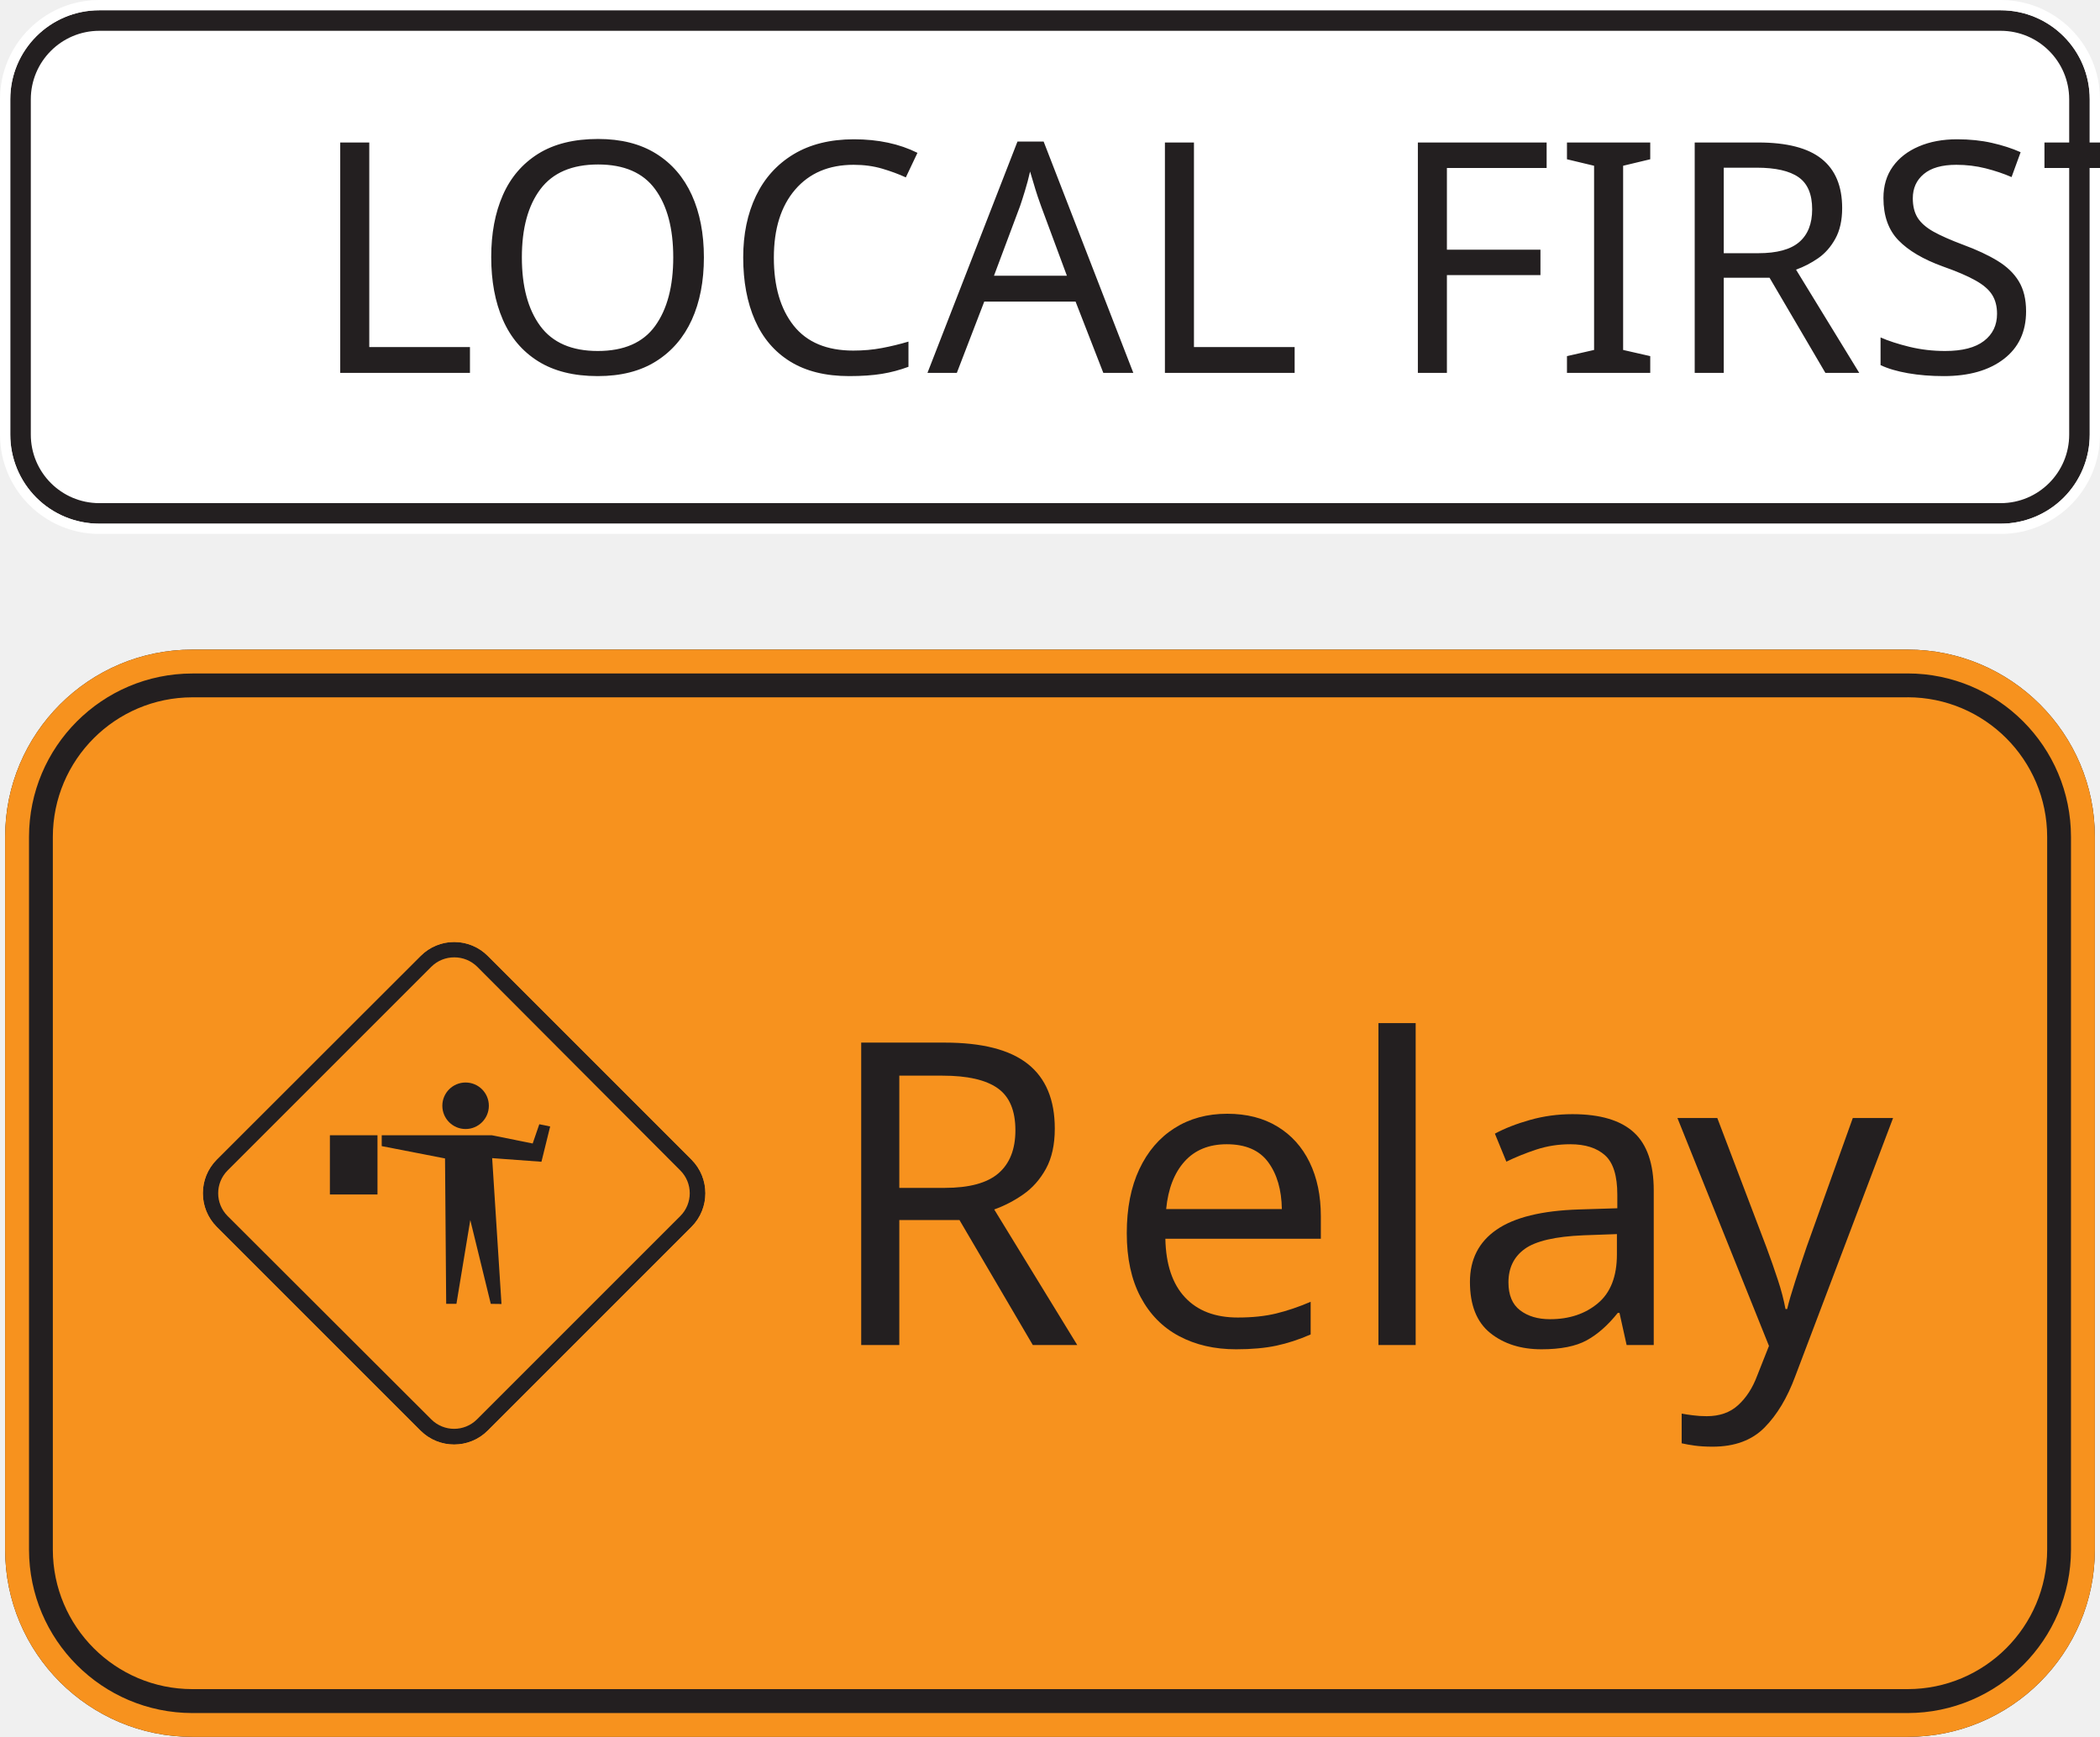
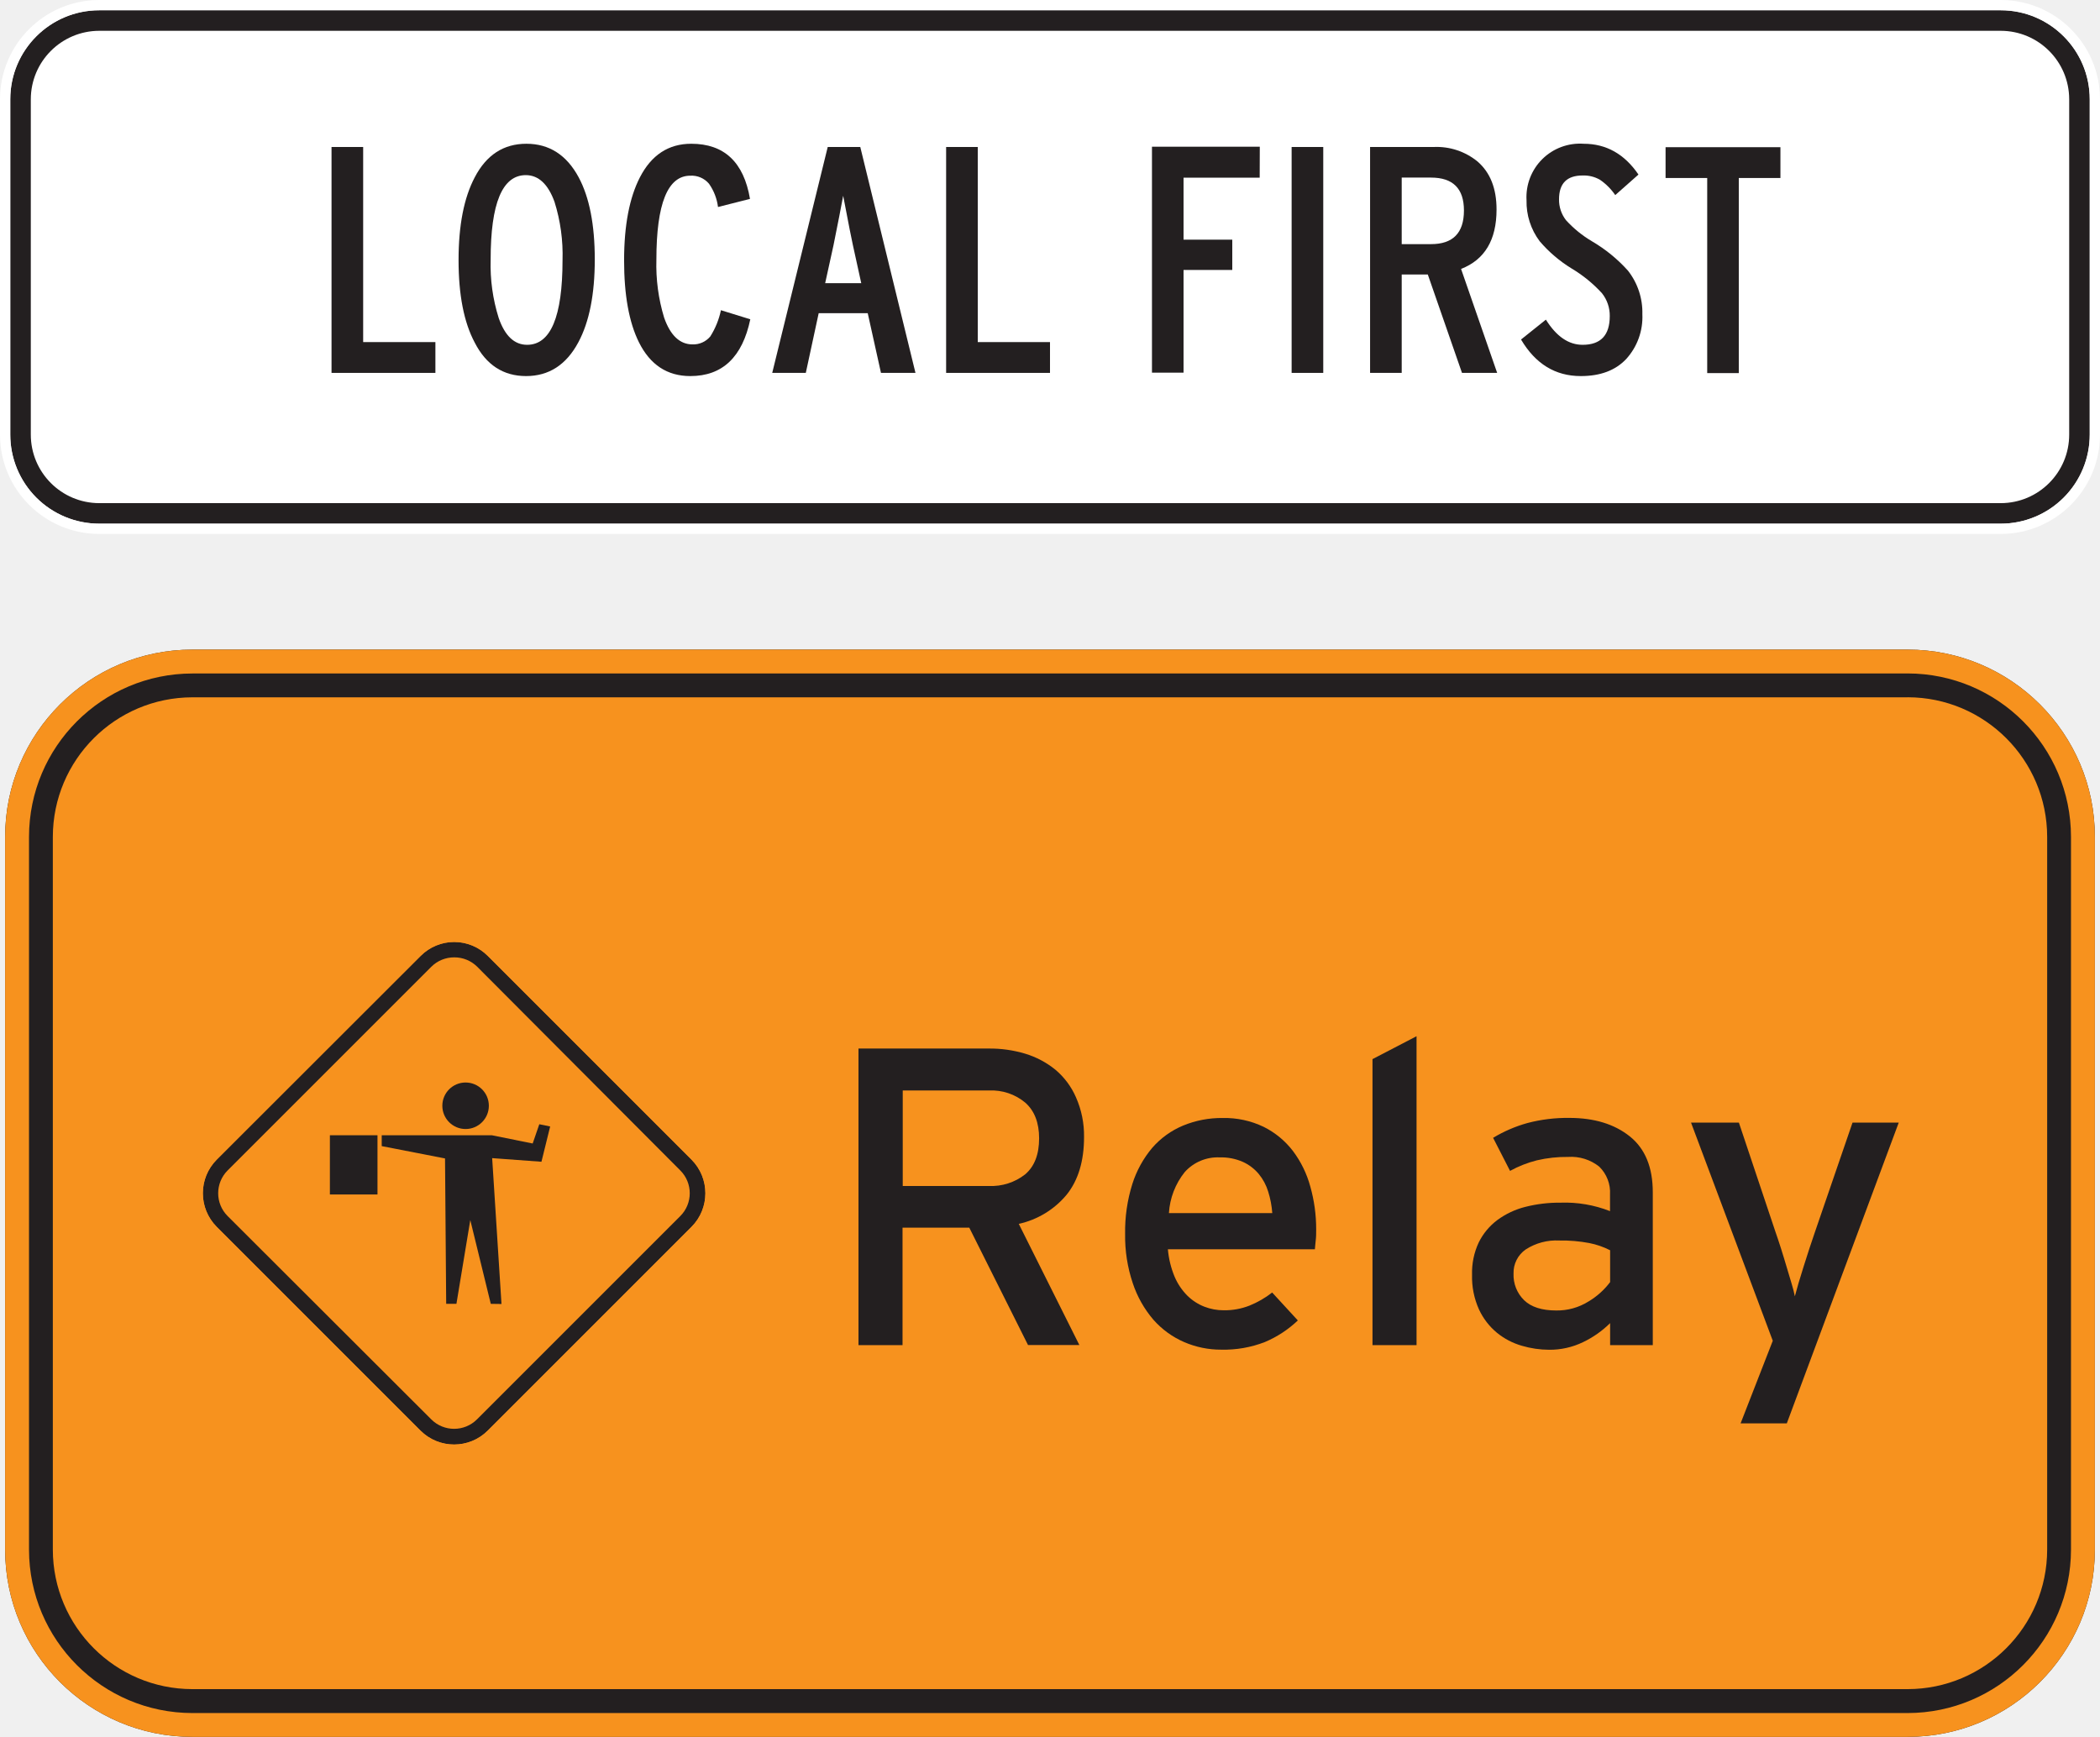
<svg xmlns="http://www.w3.org/2000/svg" xmlns:xlink="http://www.w3.org/1999/xlink" viewBox="0 0 409 338.3">
  <defs>
-     <style>.cls-1{fill:#fff;}.cls-2,.cls-3,.cls-5,.cls-8{fill:#231f20;}.cls-3{font-size:62.84px;font-family:InterstateCond;}.cls-4{fill:#f7921e;}.cls-5{font-size:82.5px;font-family:Interstate-Regular;}.cls-6{letter-spacing:-0.03em;}.cls-7{letter-spacing:-0.01em;}.cls-8{fill-rule:evenodd;}</style>
+     <style>.cls-1{fill:#fff;}.cls-2,.cls-4{fill:#231f20;}.cls-3{fill:#f7921e;}.cls-4{fill-rule:evenodd;}</style>
    <symbol id="localfirst-box" data-name="localfirst-box" viewBox="0 0 409 103.97">
      <rect class="cls-1" x="4" y="4" width="401" height="95.97" rx="15.33" />
      <path class="cls-2" d="M389.67,6A13.35,13.35,0,0,1,403,19.33v65.3A13.35,13.35,0,0,1,389.67,98H19.33A13.35,13.35,0,0,1,6,84.63V19.33A13.35,13.35,0,0,1,19.33,6H389.67m0-4H19.33A17.33,17.33,0,0,0,2,19.33v65.3A17.33,17.33,0,0,0,19.33,102H389.67A17.33,17.33,0,0,0,407,84.63V19.33A17.33,17.33,0,0,0,389.67,2Z" />
      <path class="cls-1" d="M389.67,2A17.33,17.33,0,0,1,407,19.33v65.3A17.33,17.33,0,0,1,389.67,102H19.33A17.33,17.33,0,0,1,2,84.63V19.33A17.33,17.33,0,0,1,19.33,2H389.67m0-2H19.33A19.35,19.35,0,0,0,0,19.33v65.3A19.36,19.36,0,0,0,19.33,104H389.67A19.36,19.36,0,0,0,409,84.63V19.33A19.35,19.35,0,0,0,389.67,0Z" />
-       <text class="cls-3" transform="translate(60.17 72.63)">LOCAL FIRST</text>
+       <path class="cls-2" d="M84.8,72.63H64.57v-44h6.16v38H84.8Z" />
+       <path class="cls-2" d="M115.84,50.54q0,10.17-3.2,16.13-3.52,6.58-10.18,6.58t-10-6.52q-3.15-5.9-3.15-16.06t3.15-16.13Q95.86,28,102.52,28t10.18,6.53Q115.84,40.38,115.84,50.54Zm-6.28.16A34.42,34.42,0,0,0,108,39.32q-1.89-5.2-5.59-5.21-6.86,0-6.85,16.46a34.32,34.32,0,0,0,1.57,11.37q1.81,5.22,5.53,5.22Q109.55,67.16,109.56,50.7Z" />
+       <path class="cls-2" d="M146.13,62.19q-2.32,11.07-11.69,11.06-6.72,0-10-6.58-2.9-5.84-2.89-16t3.08-16.13Q128,28,134.63,28q9.62,0,11.44,10.74l-6.23,1.58a10.08,10.08,0,0,0-1.75-4.53,4.43,4.43,0,0,0-3.65-1.57q-6.6,0-6.6,16.37a35.2,35.2,0,0,0,1.51,11.29q1.83,5.2,5.53,5.2a4.31,4.31,0,0,0,3.46-1.55,15.48,15.48,0,0,0,2.07-5.11Z" />
+       <path class="cls-2" d="M178.3,72.63h-6.72L169,61h-9.55l-2.51,11.63H150.4l10.81-44h6.34ZM167.74,55.16l-1.63-7.42q-.31-1.32-1.89-9.61-.61,3.33-1.88,9.61l-1.63,7.42Z" />
+       <path class="cls-2" d="M204.5,72.63H184.27v-44h6.16v38H204.5Z" />
+       <path class="cls-2" d="M245.34,34.61H230.51V46.68H240v5.9h-9.49v20h-6.15v-44h21Z" />
+       <path class="cls-2" d="M257.72,72.63h-6.16v-44h6.16Z" />
+       <path class="cls-2" d="M291.59,72.63h-6.85l-6.66-19.17H273V72.63h-6.16v-44h12.38a12.58,12.58,0,0,1,8.55,2.83q3.71,3.21,3.7,9.36,0,8.87-6.91,11.56ZM285.12,41q0-6.41-6.41-6.41H273V47.55h5.72Q285.12,47.55,285.12,41Z" />
+       <path class="cls-2" d="M319.87,61.21a12.16,12.16,0,0,1-3.15,8.72q-3.14,3.33-8.86,3.32-7.41,0-11.62-7.12l4.84-3.87q3.07,4.91,7.16,4.9,5.28,0,5.28-5.59A7,7,0,0,0,312,57.11a26.33,26.33,0,0,0-5.9-4.81A26,26,0,0,1,299.88,47a12.79,12.79,0,0,1-2.57-8,10.42,10.42,0,0,1,11.12-11q6.6,0,10.68,6l-4.52,4a11.4,11.4,0,0,0-3-3,6.34,6.34,0,0,0-3.36-.82q-4.59,0-4.59,4.64A6.44,6.44,0,0,0,305,42.89,21.89,21.89,0,0,0,310.06,47a29.36,29.36,0,0,1,7,5.71A13.19,13.19,0,0,1,319.87,61.21Z" />
+       <path class="cls-2" d="M346.76,34.67h-8.11v38H332.5v-38h-8.11v-6h22.37Z" />
    </symbol>
    <symbol id="relay-logo" data-name="relay-logo" viewBox="0 0 69.26 69.26">
-       <path class="cls-4" d="M34.63,66.26A5.13,5.13,0,0,1,31,64.74L4.52,38.29a5.17,5.17,0,0,1,0-7.32L31,4.52a5.17,5.17,0,0,1,7.32,0L64.74,31a5.17,5.17,0,0,1,0,7.32L38.29,64.74A5.13,5.13,0,0,1,34.63,66.26Z" />
+       <path class="cls-3" d="M34.63,66.26A5.13,5.13,0,0,1,31,64.74L4.52,38.29a5.17,5.17,0,0,1,0-7.32L31,4.52a5.17,5.17,0,0,1,7.32,0L64.74,31a5.17,5.17,0,0,1,0,7.32L38.29,64.74A5.13,5.13,0,0,1,34.63,66.26Z" />
      <path class="cls-2" d="M34.63,4a4.19,4.19,0,0,1,3,1.22L64,31.67a4.19,4.19,0,0,1,0,5.92L37.59,64a4.2,4.2,0,0,1-5.92,0L5.22,37.59a4.19,4.19,0,0,1,0-5.92L31.67,5.22a4.19,4.19,0,0,1,3-1.22m0-2a6.16,6.16,0,0,0-4.37,1.81L3.81,30.26a6.19,6.19,0,0,0,0,8.74L30.26,65.45a6.18,6.18,0,0,0,8.74,0L65.45,39a6.19,6.19,0,0,0,0-8.74L39,3.81A6.16,6.16,0,0,0,34.63,2Z" />
-       <path class="cls-4" d="M34.63,2A6.16,6.16,0,0,1,39,3.81L65.45,30.26a6.19,6.19,0,0,1,0,8.74L39,65.45a6.18,6.18,0,0,1-8.74,0L3.81,39a6.19,6.19,0,0,1,0-8.74L30.26,3.81A6.16,6.16,0,0,1,34.63,2m0-2a8.12,8.12,0,0,0-5.79,2.4L2.4,28.84a8.18,8.18,0,0,0,0,11.58L28.84,66.86a8.18,8.18,0,0,0,11.58,0L66.86,40.42a8.18,8.18,0,0,0,0-11.58L40.42,2.4A8.12,8.12,0,0,0,34.63,0Z" />
+       <path class="cls-3" d="M34.63,2A6.16,6.16,0,0,1,39,3.81L65.45,30.26a6.19,6.19,0,0,1,0,8.74L39,65.45a6.18,6.18,0,0,1-8.74,0L3.81,39a6.19,6.19,0,0,1,0-8.74L30.26,3.81A6.16,6.16,0,0,1,34.63,2m0-2a8.12,8.12,0,0,0-5.79,2.4L2.4,28.84a8.18,8.18,0,0,0,0,11.58L28.84,66.86a8.18,8.18,0,0,0,11.58,0L66.86,40.42a8.18,8.18,0,0,0,0-11.58L40.42,2.4A8.12,8.12,0,0,0,34.63,0Z" />
      <circle class="cls-2" cx="36.12" cy="23.27" r="3.02" />
      <rect class="cls-2" x="18.5" y="27.1" width="6.18" height="7.69" />
-       <polygon class="cls-8" points="25.23 27.1 39.53 27.1 44.83 28.17 45.69 25.67 47.1 25.96 45.97 30.54 39.57 30.07 40.78 49.01 39.39 48.99 36.73 38.11 34.93 48.99 33.6 48.99 33.45 30.11 25.23 28.51 25.23 27.1" />
+       <polygon class="cls-4" points="25.23 27.1 39.53 27.1 44.83 28.17 45.69 25.67 47.1 25.96 45.97 30.54 39.57 30.07 40.78 49.01 39.39 48.99 36.73 38.11 34.93 48.99 33.6 48.99 33.45 30.11 25.23 28.51 25.23 27.1" />
    </symbol>
    <symbol id="localfirst-relay-v" data-name="localfirst-relay-v" viewBox="0 0 409 338.3">
      <use width="409" height="103.97" xlink:href="#localfirst-box" />
-       <rect class="cls-4" x="5.65" y="131.17" width="397.71" height="202.49" rx="31.82" />
+       <rect class="cls-3" x="5.65" y="131.17" width="397.71" height="202.49" rx="31.82" />
      <path class="cls-2" d="M371.53,135.81A27.21,27.21,0,0,1,398.71,163V301.84A27.2,27.2,0,0,1,371.53,329H37.47a27.2,27.2,0,0,1-27.18-27.17V163a27.21,27.21,0,0,1,27.18-27.18H371.53m0-9.29H37.47A36.47,36.47,0,0,0,1,163V301.84A36.46,36.46,0,0,0,37.47,338.3H371.53A36.46,36.46,0,0,0,408,301.84V163a36.47,36.47,0,0,0-36.47-36.47Z" />
-       <path class="cls-4" d="M371.53,131.17A31.85,31.85,0,0,1,403.35,163V301.84a31.86,31.86,0,0,1-31.82,31.82H37.47A31.86,31.86,0,0,1,5.65,301.84V163a31.85,31.85,0,0,1,31.82-31.82H371.53m0-4.65H37.47A36.47,36.47,0,0,0,1,163V301.84A36.46,36.46,0,0,0,37.47,338.3H371.53A36.46,36.46,0,0,0,408,301.84V163a36.47,36.47,0,0,0-36.47-36.47Z" />
-       <text class="cls-5" transform="translate(159.73 261.98)">
-         <tspan class="cls-6">R</tspan>
-         <tspan x="55.19" y="0">el</tspan>
-         <tspan class="cls-7" x="122.76" y="0">a</tspan>
-         <tspan x="166.89" y="0">y</tspan>
-       </text>
+       <path class="cls-3" d="M371.53,131.17A31.85,31.85,0,0,1,403.35,163V301.84a31.86,31.86,0,0,1-31.82,31.82H37.47A31.86,31.86,0,0,1,5.65,301.84V163a31.85,31.85,0,0,1,31.82-31.82H371.53m0-4.65H37.47A36.47,36.47,0,0,0,1,163V301.84A36.46,36.46,0,0,0,37.47,338.3H371.53A36.46,36.46,0,0,0,408,301.84V163a36.47,36.47,0,0,0-36.47-36.47Z" />
+       <path class="cls-2" d="M211.13,221.47c0,4.68-1.13,8.41-3.38,11.22a16.82,16.82,0,0,1-9.33,5.69l11.8,23.6h-10l-11.44-22.86h-13V262h-8.58V204.23h25.33a23.91,23.91,0,0,1,7.13,1,17.14,17.14,0,0,1,5.9,3.13,14.69,14.69,0,0,1,4,5.37A18.44,18.44,0,0,1,211.13,221.47Zm-8.75.25q0-4.54-2.67-6.93a10.23,10.23,0,0,0-7.11-2.39H175.82V231H192.6a10.68,10.68,0,0,0,7.07-2.27C201.48,227.18,202.38,224.85,202.38,221.72Z" />
+       <path class="cls-2" d="M256.34,239.45c0,.78,0,1.5-.09,2.19s-.11,1.25-.16,1.69H227.46a17.9,17.9,0,0,0,1.32,5.37,11.79,11.79,0,0,0,2.48,3.67,9.81,9.81,0,0,0,3.3,2.14,10.36,10.36,0,0,0,3.79.7,13.19,13.19,0,0,0,5-.91,18.23,18.23,0,0,0,4.42-2.55l5,5.44a21.35,21.35,0,0,1-6.43,4.21,22,22,0,0,1-8.5,1.48,17.94,17.94,0,0,1-7.22-1.48,16.93,16.93,0,0,1-6-4.37,21.14,21.14,0,0,1-4-7.1,28.61,28.61,0,0,1-1.49-9.57,30.9,30.9,0,0,1,1.4-9.73,20.56,20.56,0,0,1,3.88-7.06,16.24,16.24,0,0,1,6-4.33,19.6,19.6,0,0,1,7.72-1.48,17.54,17.54,0,0,1,8,1.73,16.38,16.38,0,0,1,5.69,4.7,20.36,20.36,0,0,1,3.38,6.93A30.36,30.36,0,0,1,256.34,239.45ZM247,232.11a10,10,0,0,0-1.85-3.46,8.77,8.77,0,0,0-3.1-2.35,10.48,10.48,0,0,0-4.49-.87,8.63,8.63,0,0,0-6.81,2.85,14.15,14.15,0,0,0-3.09,8h20.13A18.26,18.26,0,0,0,247,232.11Z" />
+       <path class="cls-2" d="M267.31,262V206.29l8.58-4.46V262Z" />
+       <path class="cls-2" d="M313.59,262v-4.29a19.33,19.33,0,0,1-5.28,3.71,14.85,14.85,0,0,1-6.6,1.48,19,19,0,0,1-5.32-.78,13.62,13.62,0,0,1-4.83-2.52,13,13,0,0,1-3.5-4.53,15.36,15.36,0,0,1-1.36-6.77A13.87,13.87,0,0,1,288,242a12.15,12.15,0,0,1,3.63-4.37,15.64,15.64,0,0,1,5.44-2.56,26.86,26.86,0,0,1,6.85-.82,24,24,0,0,1,9.65,1.65v-3.22a7,7,0,0,0-2.1-5.45,8.79,8.79,0,0,0-6.07-1.89,25.45,25.45,0,0,0-6.06.66,21.86,21.86,0,0,0-5.24,2.06l-3.3-6.44a26.94,26.94,0,0,1,6.68-2.88,30.52,30.52,0,0,1,8.17-1q7.26,0,11.76,3.59t4.49,10.93V262Zm0-18.48a15.49,15.49,0,0,0-4.08-1.41,28.92,28.92,0,0,0-5.82-.49,11,11,0,0,0-6.52,1.73,5.52,5.52,0,0,0-2.39,4.71,6.88,6.88,0,0,0,2.06,5.19q2.07,2,6.27,2a11.52,11.52,0,0,0,6.23-1.73,14.63,14.63,0,0,0,4.25-3.8Z" />
+       <path class="cls-2" d="M348,277.24h-9l6.27-16.09-15.92-42.49h9.32l7.1,21.21c.33.93.68,2,1.07,3.21s.75,2.43,1.11,3.63l1,3.35a24.91,24.91,0,0,1,.62,2.43c.17-.66.4-1.5.7-2.52s.63-2.1,1-3.26.73-2.32,1.12-3.5.74-2.24,1.07-3.18l7.34-21.37h9Z" />
      <use width="69.26" height="69.26" transform="translate(36.5 180.47) scale(1.5)" xlink:href="#relay-logo" />
    </symbol>
  </defs>
  <g id="Layer_2" data-name="Layer 2">
    <g id="Layer_1-2" data-name="Layer 1">
      <use width="409" height="338.3" xlink:href="#localfirst-relay-v" />
    </g>
  </g>
</svg>
